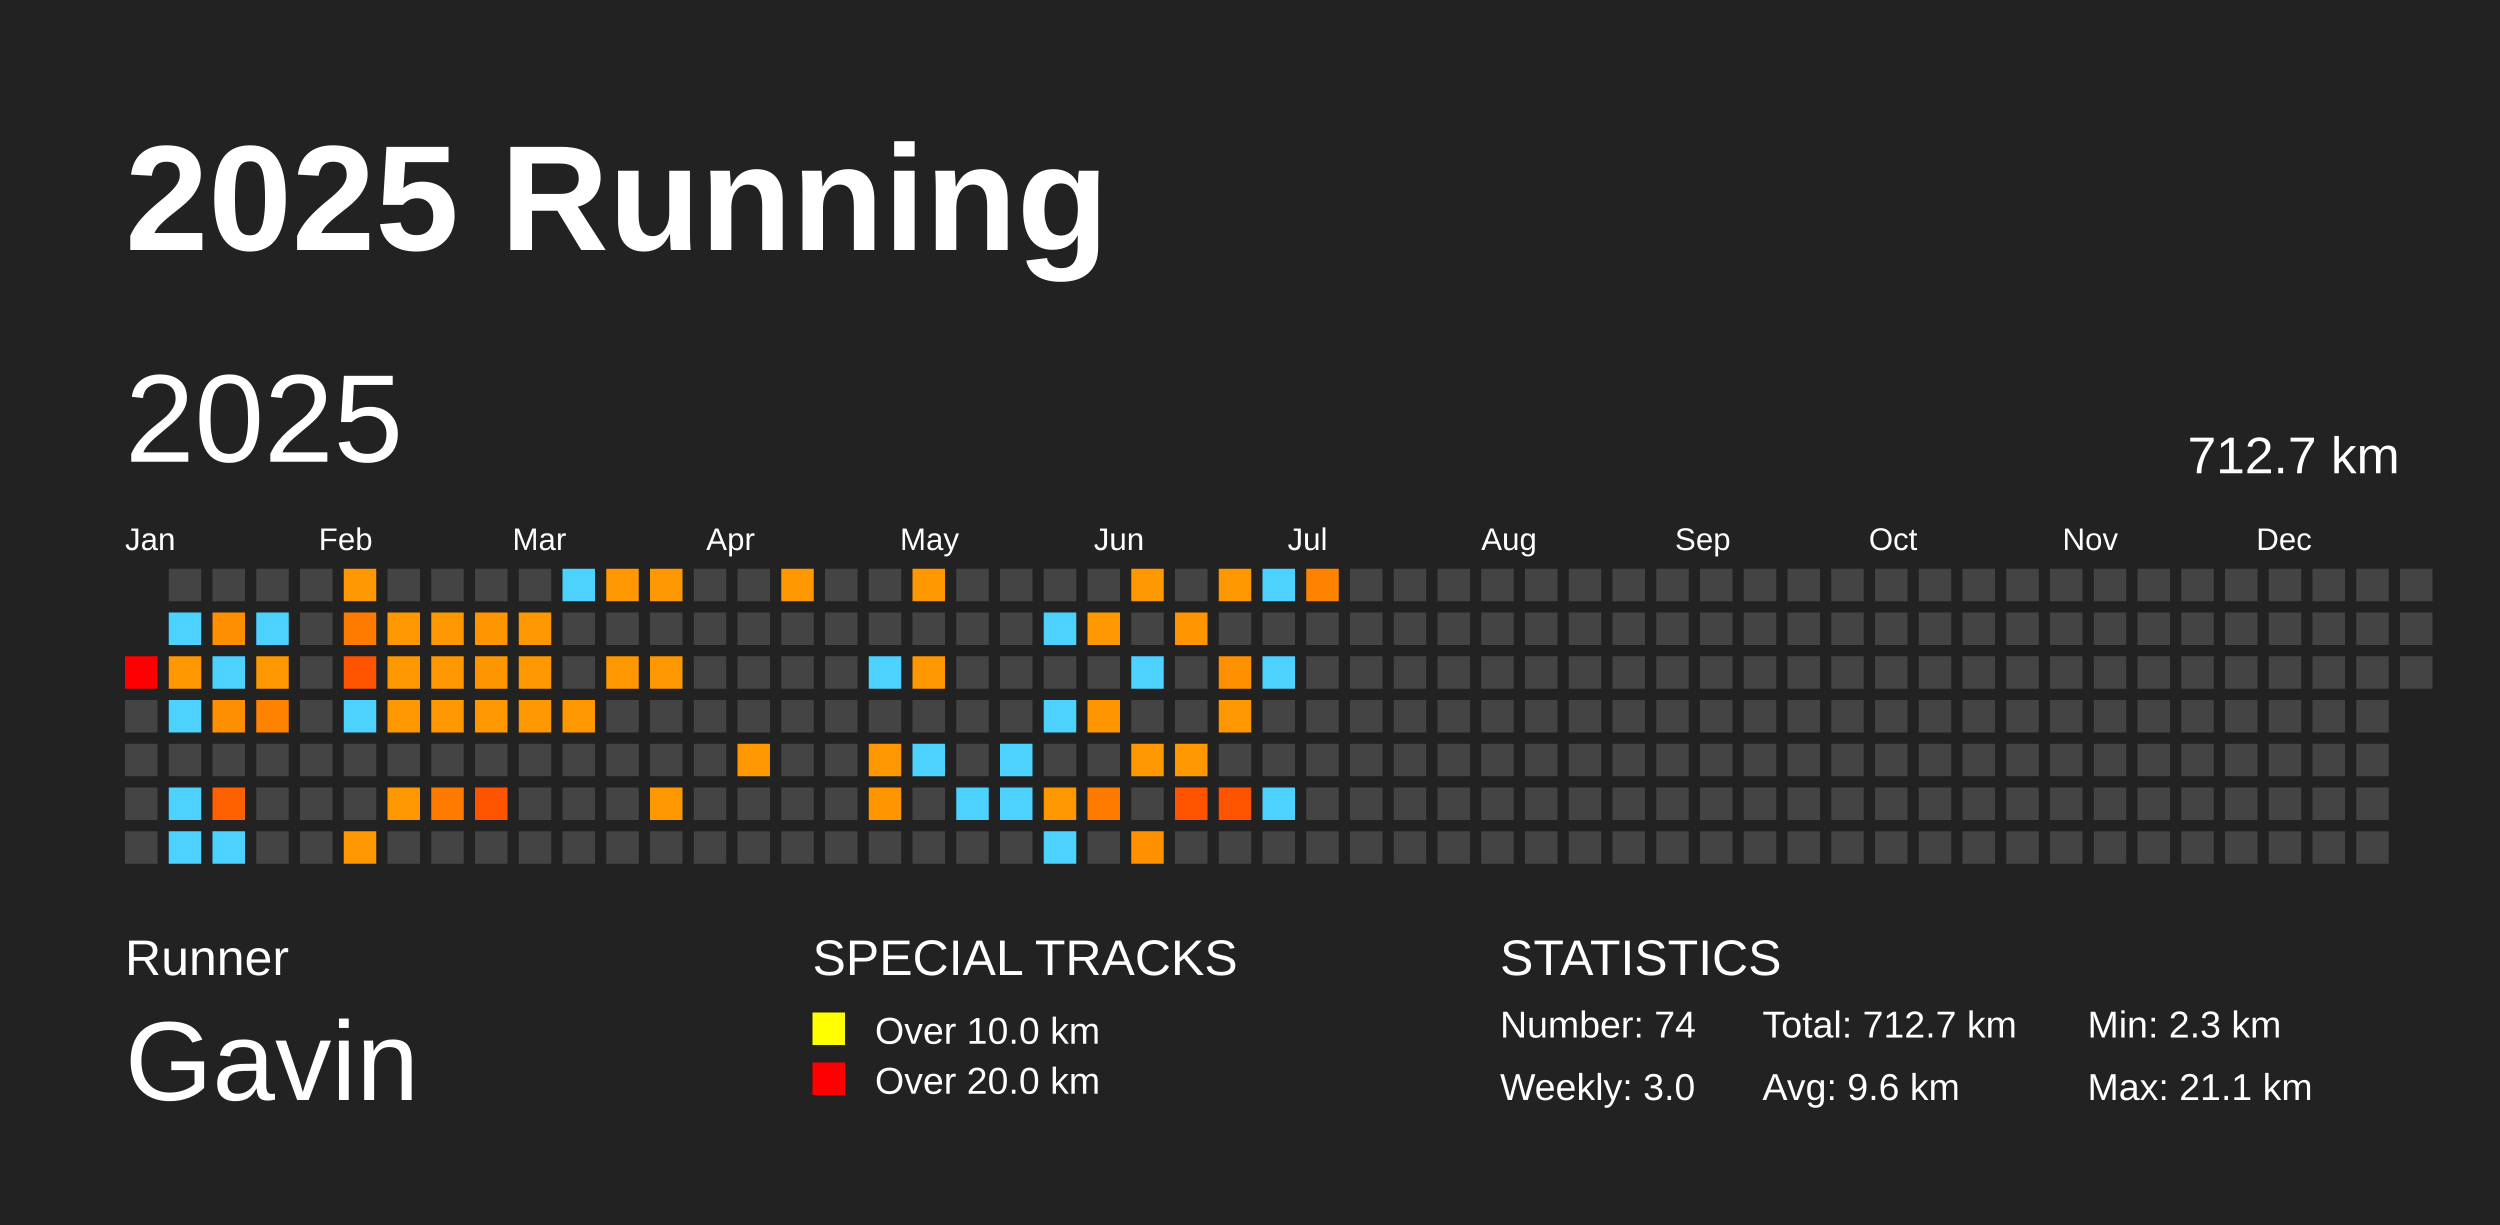
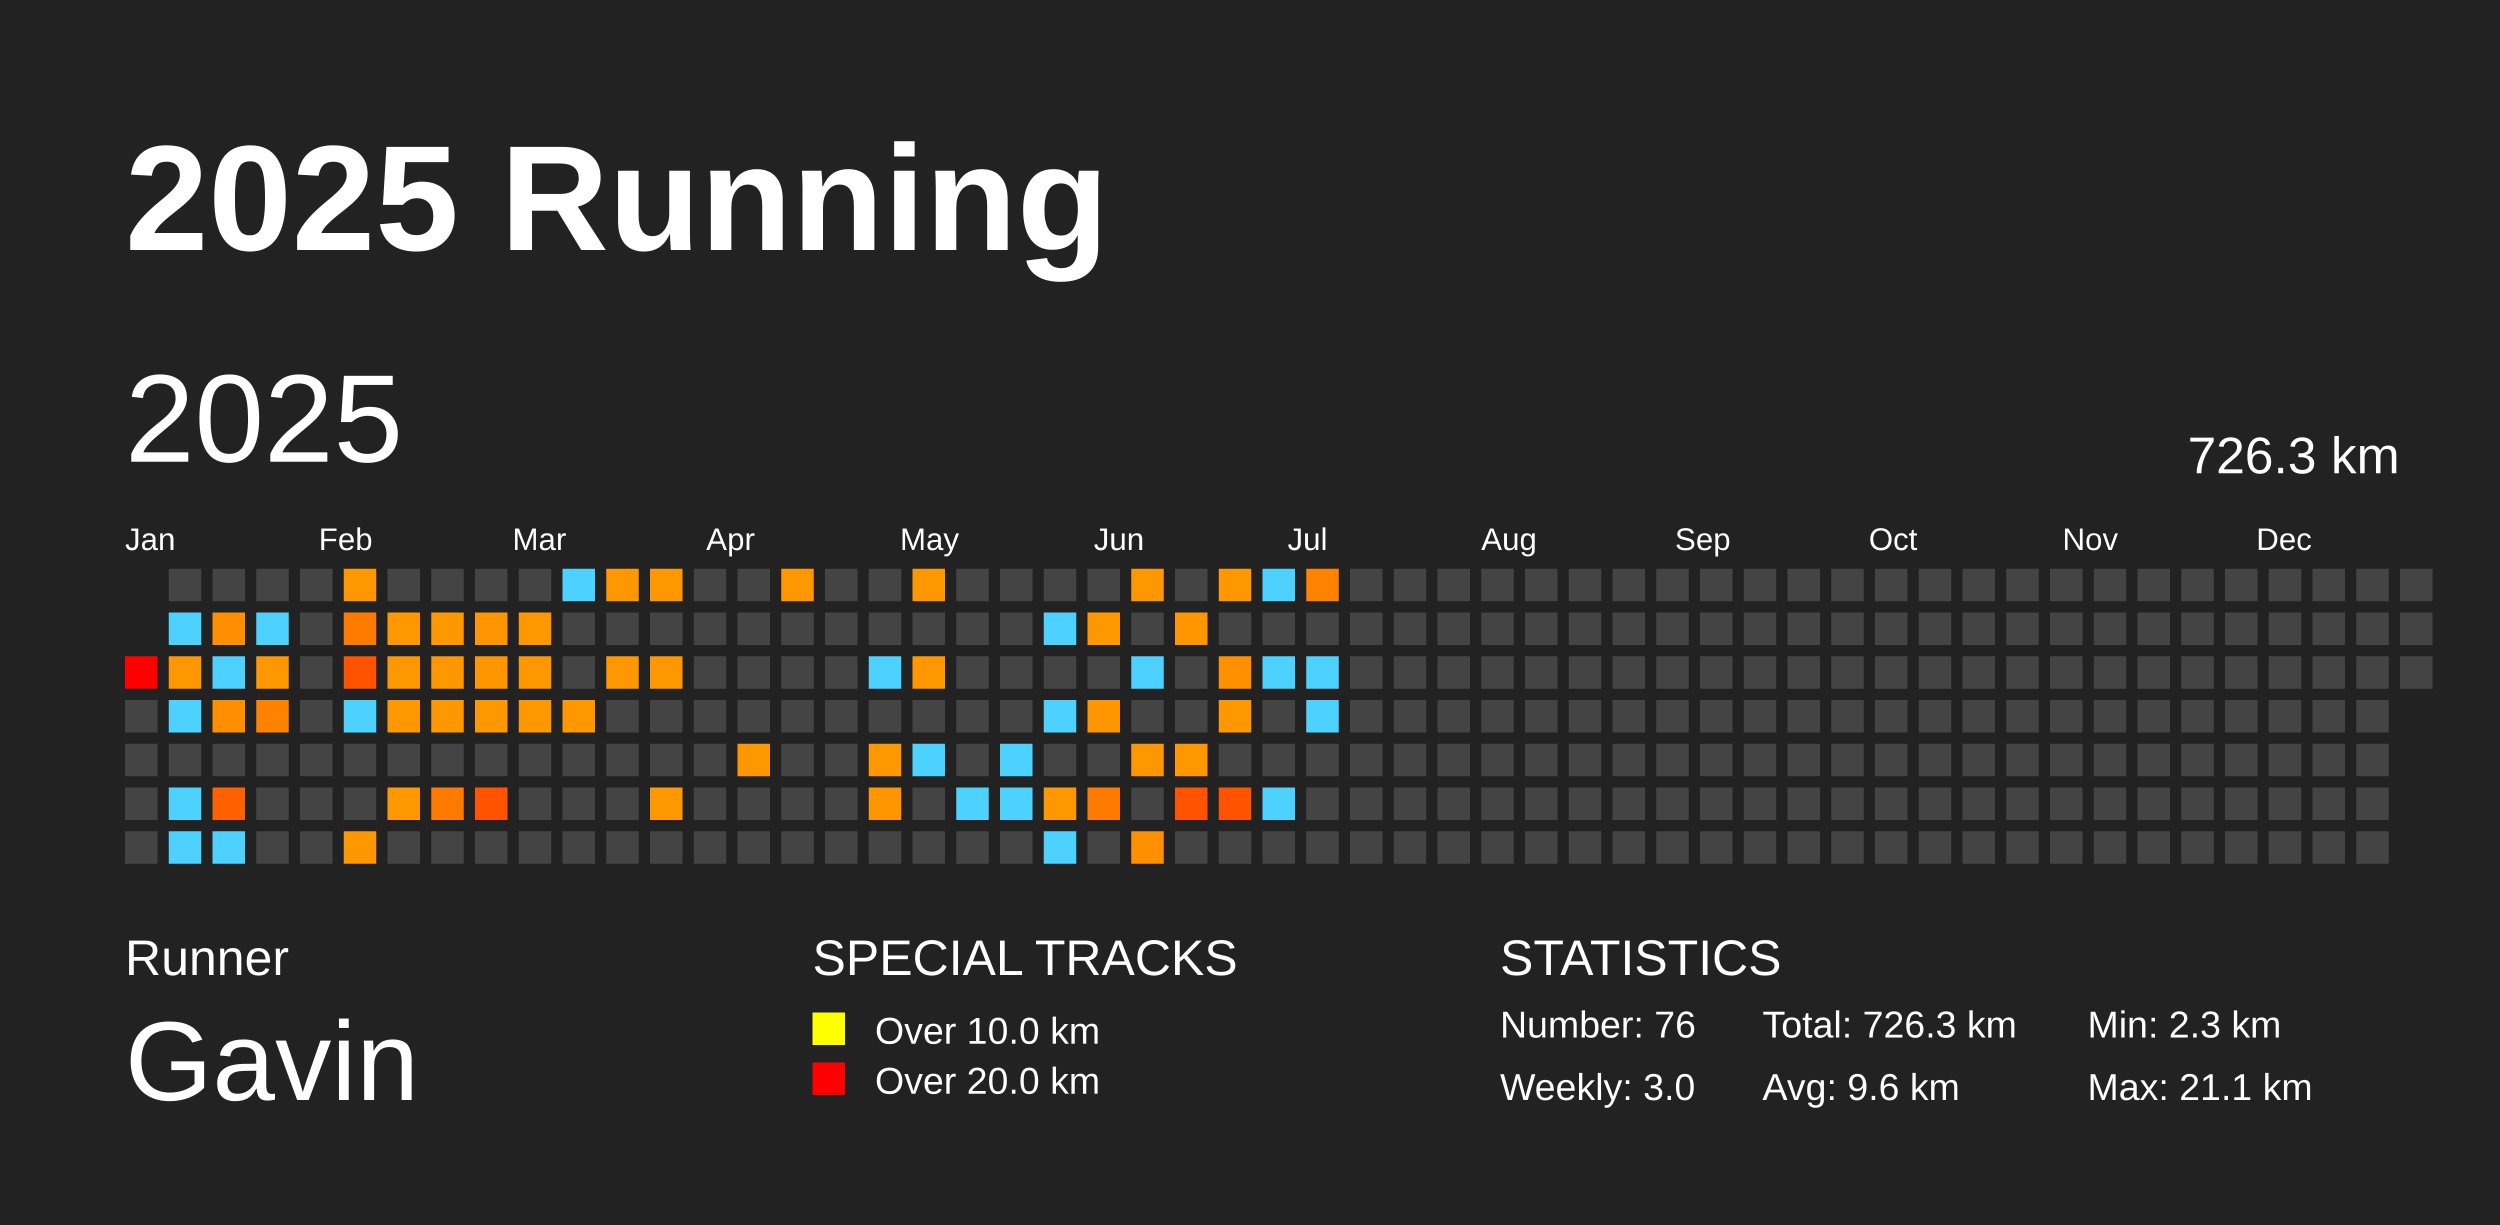
<svg xmlns="http://www.w3.org/2000/svg" baseProfile="full" height="98mm" version="1.1" viewBox="0,0,200,98" width="200mm">
  <defs />
  <rect fill="#222222" height="98" width="200" x="0" y="0" />
  <text fill="#FFFFFF" style="font-size:12px; font-family:Arial; font-weight:bold;" x="10" y="20">2025 Running</text>
  <text fill="#FFFFFF" style="font-size:4px; font-family:Arial" x="10" y="78">Runner</text>
  <text fill="#FFFFFF" style="font-size:9px; font-family:Arial" x="10" y="88">Gavin</text>
  <text fill="#FFFFFF" style="font-size:4px; font-family:Arial" x="65" y="78">SPECIAL TRACKS</text>
  <rect fill="yellow" height="2.6" width="2.6" x="65" y="81" />
  <text fill="#FFFFFF" style="font-size:3px; font-family:Arial" x="70" y="83.5">Over 10.0 km</text>
  <rect fill="red" height="2.6" width="2.6" x="65" y="85" />
  <text fill="#FFFFFF" style="font-size:3px; font-family:Arial" x="70" y="87.5">Over 20.0 km</text>
  <text fill="#FFFFFF" style="font-size:4px; font-family:Arial" x="120" y="78">STATISTICS</text>
-   <text fill="#FFFFFF" style="font-size:3px; font-family:Arial" x="120" y="83">Number: 74</text>
+   <text fill="#FFFFFF" style="font-size:3px; font-family:Arial" x="120" y="83">Number: 76</text>
  <text fill="#FFFFFF" style="font-size:3px; font-family:Arial" x="120" y="88">Weekly: 3.0</text>
-   <text fill="#FFFFFF" style="font-size:3px; font-family:Arial" x="141" y="83">Total: 712.7 km</text>
+   <text fill="#FFFFFF" style="font-size:3px; font-family:Arial" x="141" y="83">Total: 726.3 km</text>
  <text fill="#FFFFFF" style="font-size:3px; font-family:Arial" x="141" y="88">Avg: 9.6 km</text>
  <text fill="#FFFFFF" style="font-size:3px; font-family:Arial" x="167" y="83">Min: 2.3 km</text>
  <text fill="#FFFFFF" style="font-size:3px; font-family:Arial" x="167" y="88">Max: 21.1 km</text>
  <text dominant-baseline="hanging" fill="#FFFFFF" style="font-size:10.0px; font-family:Arial;" x="10" y="30">2025</text>
-   <text dominant-baseline="hanging" fill="#FFFFFF" style="font-size:4.125px; font-family:Arial;" x="175" y="35">712.7 km</text>
+   <text dominant-baseline="hanging" fill="#FFFFFF" style="font-size:4.125px; font-family:Arial;" x="175" y="35">726.3 km</text>
  <text fill="#FFFFFF" style="font-size:2.5px; font-family:Arial" x="10.0" y="44">Jan</text>
  <text fill="#FFFFFF" style="font-size:2.5px; font-family:Arial" x="25.5" y="44">Feb</text>
  <text fill="#FFFFFF" style="font-size:2.5px; font-family:Arial" x="41.0" y="44">Mar</text>
  <text fill="#FFFFFF" style="font-size:2.5px; font-family:Arial" x="56.5" y="44">Apr</text>
  <text fill="#FFFFFF" style="font-size:2.5px; font-family:Arial" x="72.0" y="44">May</text>
  <text fill="#FFFFFF" style="font-size:2.5px; font-family:Arial" x="87.5" y="44">Jun</text>
  <text fill="#FFFFFF" style="font-size:2.5px; font-family:Arial" x="103.0" y="44">Jul</text>
  <text fill="#FFFFFF" style="font-size:2.5px; font-family:Arial" x="118.5" y="44">Aug</text>
  <text fill="#FFFFFF" style="font-size:2.5px; font-family:Arial" x="134.0" y="44">Sep</text>
  <text fill="#FFFFFF" style="font-size:2.5px; font-family:Arial" x="149.5" y="44">Oct</text>
  <text fill="#FFFFFF" style="font-size:2.5px; font-family:Arial" x="165.0" y="44">Nov</text>
  <text fill="#FFFFFF" style="font-size:2.5px; font-family:Arial" x="180.5" y="44">Dec</text>
  <rect fill="red" height="2.6" width="2.6" x="10.0" y="52.5" />
  <rect fill="#444444" height="2.6" width="2.6" x="10.0" y="56.0" />
  <rect fill="#444444" height="2.6" width="2.6" x="10.0" y="59.5" />
  <rect fill="#444444" height="2.6" width="2.6" x="10.0" y="63.0" />
  <rect fill="#444444" height="2.6" width="2.6" x="10.0" y="66.5" />
  <rect fill="#444444" height="2.6" width="2.6" x="13.5" y="45.5" />
  <rect fill="#4dd2ff" height="2.6" width="2.6" x="13.5" y="49.0" />
  <rect fill="#ff9700" height="2.6" width="2.6" x="13.5" y="52.5" />
  <rect fill="#4dd2ff" height="2.6" width="2.6" x="13.5" y="56.0" />
  <rect fill="#444444" height="2.6" width="2.6" x="13.5" y="59.5" />
  <rect fill="#4dd2ff" height="2.6" width="2.6" x="13.5" y="63.0" />
  <rect fill="#4dd2ff" height="2.6" width="2.6" x="13.5" y="66.5" />
  <rect fill="#444444" height="2.6" width="2.6" x="17.0" y="45.5" />
  <rect fill="#ff8e00" height="2.6" width="2.6" x="17.0" y="49.0" />
  <rect fill="#4dd2ff" height="2.6" width="2.6" x="17.0" y="52.5" />
  <rect fill="#ff8f00" height="2.6" width="2.6" x="17.0" y="56.0" />
  <rect fill="#444444" height="2.6" width="2.6" x="17.0" y="59.5" />
  <rect fill="#ff6000" height="2.6" width="2.6" x="17.0" y="63.0" />
  <rect fill="#4dd2ff" height="2.6" width="2.6" x="17.0" y="66.5" />
  <rect fill="#444444" height="2.6" width="2.6" x="20.5" y="45.5" />
  <rect fill="#4dd2ff" height="2.6" width="2.6" x="20.5" y="49.0" />
  <rect fill="#ff9700" height="2.6" width="2.6" x="20.5" y="52.5" />
  <rect fill="#ff8200" height="2.6" width="2.6" x="20.5" y="56.0" />
  <rect fill="#444444" height="2.6" width="2.6" x="20.5" y="59.5" />
  <rect fill="#444444" height="2.6" width="2.6" x="20.5" y="63.0" />
  <rect fill="#444444" height="2.6" width="2.6" x="20.5" y="66.5" />
  <rect fill="#444444" height="2.6" width="2.6" x="24.0" y="45.5" />
  <rect fill="#444444" height="2.6" width="2.6" x="24.0" y="49.0" />
  <rect fill="#444444" height="2.6" width="2.6" x="24.0" y="52.5" />
  <rect fill="#444444" height="2.6" width="2.6" x="24.0" y="56.0" />
  <rect fill="#444444" height="2.6" width="2.6" x="24.0" y="59.5" />
  <rect fill="#444444" height="2.6" width="2.6" x="24.0" y="63.0" />
  <rect fill="#444444" height="2.6" width="2.6" x="24.0" y="66.5" />
  <rect fill="#ff9700" height="2.6" width="2.6" x="27.5" y="45.5" />
  <rect fill="#ff7b00" height="2.6" width="2.6" x="27.5" y="49.0" />
  <rect fill="#ff5300" height="2.6" width="2.6" x="27.5" y="52.5" />
  <rect fill="#4dd2ff" height="2.6" width="2.6" x="27.5" y="56.0" />
  <rect fill="#444444" height="2.6" width="2.6" x="27.5" y="59.5" />
  <rect fill="#444444" height="2.6" width="2.6" x="27.5" y="63.0" />
  <rect fill="#ff9700" height="2.6" width="2.6" x="27.5" y="66.5" />
  <rect fill="#444444" height="2.6" width="2.6" x="31.0" y="45.5" />
  <rect fill="#ff9700" height="2.6" width="2.6" x="31.0" y="49.0" />
  <rect fill="#ff9700" height="2.6" width="2.6" x="31.0" y="52.5" />
  <rect fill="#ff9700" height="2.6" width="2.6" x="31.0" y="56.0" />
  <rect fill="#444444" height="2.6" width="2.6" x="31.0" y="59.5" />
  <rect fill="#ff9700" height="2.6" width="2.6" x="31.0" y="63.0" />
  <rect fill="#444444" height="2.6" width="2.6" x="31.0" y="66.5" />
  <rect fill="#444444" height="2.6" width="2.6" x="34.5" y="45.5" />
  <rect fill="#ff9700" height="2.6" width="2.6" x="34.5" y="49.0" />
  <rect fill="#ff9700" height="2.6" width="2.6" x="34.5" y="52.5" />
  <rect fill="#ff9700" height="2.6" width="2.6" x="34.5" y="56.0" />
  <rect fill="#444444" height="2.6" width="2.6" x="34.5" y="59.5" />
  <rect fill="#ff7b00" height="2.6" width="2.6" x="34.5" y="63.0" />
  <rect fill="#444444" height="2.6" width="2.6" x="34.5" y="66.5" />
  <rect fill="#444444" height="2.6" width="2.6" x="38.0" y="45.5" />
  <rect fill="#ff9600" height="2.6" width="2.6" x="38.0" y="49.0" />
  <rect fill="#ff9600" height="2.6" width="2.6" x="38.0" y="52.5" />
  <rect fill="#ff9700" height="2.6" width="2.6" x="38.0" y="56.0" />
  <rect fill="#444444" height="2.6" width="2.6" x="38.0" y="59.5" />
  <rect fill="#ff5300" height="2.6" width="2.6" x="38.0" y="63.0" />
  <rect fill="#444444" height="2.6" width="2.6" x="38.0" y="66.5" />
  <rect fill="#444444" height="2.6" width="2.6" x="41.5" y="45.5" />
  <rect fill="#ff9700" height="2.6" width="2.6" x="41.5" y="49.0" />
  <rect fill="#ff9700" height="2.6" width="2.6" x="41.5" y="52.5" />
  <rect fill="#ff9700" height="2.6" width="2.6" x="41.5" y="56.0" />
  <rect fill="#444444" height="2.6" width="2.6" x="41.5" y="59.5" />
  <rect fill="#444444" height="2.6" width="2.6" x="41.5" y="63.0" />
  <rect fill="#444444" height="2.6" width="2.6" x="41.5" y="66.5" />
  <rect fill="#4dd2ff" height="2.6" width="2.6" x="45.0" y="45.5" />
  <rect fill="#444444" height="2.6" width="2.6" x="45.0" y="49.0" />
  <rect fill="#444444" height="2.6" width="2.6" x="45.0" y="52.5" />
  <rect fill="#ff9700" height="2.6" width="2.6" x="45.0" y="56.0" />
  <rect fill="#444444" height="2.6" width="2.6" x="45.0" y="59.5" />
  <rect fill="#444444" height="2.6" width="2.6" x="45.0" y="63.0" />
  <rect fill="#444444" height="2.6" width="2.6" x="45.0" y="66.5" />
  <rect fill="#ff9700" height="2.6" width="2.6" x="48.5" y="45.5" />
  <rect fill="#444444" height="2.6" width="2.6" x="48.5" y="49.0" />
  <rect fill="#ff9700" height="2.6" width="2.6" x="48.5" y="52.5" />
  <rect fill="#444444" height="2.6" width="2.6" x="48.5" y="56.0" />
  <rect fill="#444444" height="2.6" width="2.6" x="48.5" y="59.5" />
  <rect fill="#444444" height="2.6" width="2.6" x="48.5" y="63.0" />
  <rect fill="#444444" height="2.6" width="2.6" x="48.5" y="66.5" />
  <rect fill="#ff9700" height="2.6" width="2.6" x="52.0" y="45.5" />
  <rect fill="#444444" height="2.6" width="2.6" x="52.0" y="49.0" />
  <rect fill="#ff9700" height="2.6" width="2.6" x="52.0" y="52.5" />
  <rect fill="#444444" height="2.6" width="2.6" x="52.0" y="56.0" />
  <rect fill="#444444" height="2.6" width="2.6" x="52.0" y="59.5" />
  <rect fill="#ff9700" height="2.6" width="2.6" x="52.0" y="63.0" />
  <rect fill="#444444" height="2.6" width="2.6" x="52.0" y="66.5" />
  <rect fill="#444444" height="2.6" width="2.6" x="55.5" y="45.5" />
  <rect fill="#444444" height="2.6" width="2.6" x="55.5" y="49.0" />
  <rect fill="#444444" height="2.6" width="2.6" x="55.5" y="52.5" />
  <rect fill="#444444" height="2.6" width="2.6" x="55.5" y="56.0" />
  <rect fill="#444444" height="2.6" width="2.6" x="55.5" y="59.5" />
  <rect fill="#444444" height="2.6" width="2.6" x="55.5" y="63.0" />
  <rect fill="#444444" height="2.6" width="2.6" x="55.5" y="66.5" />
  <rect fill="#444444" height="2.6" width="2.6" x="59.0" y="45.5" />
  <rect fill="#444444" height="2.6" width="2.6" x="59.0" y="49.0" />
  <rect fill="#444444" height="2.6" width="2.6" x="59.0" y="52.5" />
  <rect fill="#444444" height="2.6" width="2.6" x="59.0" y="56.0" />
  <rect fill="#ff9700" height="2.6" width="2.6" x="59.0" y="59.5" />
  <rect fill="#444444" height="2.6" width="2.6" x="59.0" y="63.0" />
  <rect fill="#444444" height="2.6" width="2.6" x="59.0" y="66.5" />
  <rect fill="#ff9700" height="2.6" width="2.6" x="62.5" y="45.5" />
  <rect fill="#444444" height="2.6" width="2.6" x="62.5" y="49.0" />
  <rect fill="#444444" height="2.6" width="2.6" x="62.5" y="52.5" />
  <rect fill="#444444" height="2.6" width="2.6" x="62.5" y="56.0" />
  <rect fill="#444444" height="2.6" width="2.6" x="62.5" y="59.5" />
  <rect fill="#444444" height="2.6" width="2.6" x="62.5" y="63.0" />
  <rect fill="#444444" height="2.6" width="2.6" x="62.5" y="66.5" />
  <rect fill="#444444" height="2.6" width="2.6" x="66.0" y="45.5" />
  <rect fill="#444444" height="2.6" width="2.6" x="66.0" y="49.0" />
  <rect fill="#444444" height="2.6" width="2.6" x="66.0" y="52.5" />
  <rect fill="#444444" height="2.6" width="2.6" x="66.0" y="56.0" />
  <rect fill="#444444" height="2.6" width="2.6" x="66.0" y="59.5" />
  <rect fill="#444444" height="2.6" width="2.6" x="66.0" y="63.0" />
  <rect fill="#444444" height="2.6" width="2.6" x="66.0" y="66.5" />
  <rect fill="#444444" height="2.6" width="2.6" x="69.5" y="45.5" />
  <rect fill="#444444" height="2.6" width="2.6" x="69.5" y="49.0" />
  <rect fill="#4dd2ff" height="2.6" width="2.6" x="69.5" y="52.5" />
  <rect fill="#444444" height="2.6" width="2.6" x="69.5" y="56.0" />
  <rect fill="#ff9700" height="2.6" width="2.6" x="69.5" y="59.5" />
  <rect fill="#ff9600" height="2.6" width="2.6" x="69.5" y="63.0" />
  <rect fill="#444444" height="2.6" width="2.6" x="69.5" y="66.5" />
  <rect fill="#ff9700" height="2.6" width="2.6" x="73.0" y="45.5" />
  <rect fill="#444444" height="2.6" width="2.6" x="73.0" y="49.0" />
  <rect fill="#ff9700" height="2.6" width="2.6" x="73.0" y="52.5" />
  <rect fill="#444444" height="2.6" width="2.6" x="73.0" y="56.0" />
  <rect fill="#4dd2ff" height="2.6" width="2.6" x="73.0" y="59.5" />
  <rect fill="#444444" height="2.6" width="2.6" x="73.0" y="63.0" />
  <rect fill="#444444" height="2.6" width="2.6" x="73.0" y="66.5" />
  <rect fill="#444444" height="2.6" width="2.6" x="76.5" y="45.5" />
  <rect fill="#444444" height="2.6" width="2.6" x="76.5" y="49.0" />
  <rect fill="#444444" height="2.6" width="2.6" x="76.5" y="52.5" />
  <rect fill="#444444" height="2.6" width="2.6" x="76.5" y="56.0" />
  <rect fill="#444444" height="2.6" width="2.6" x="76.5" y="59.5" />
  <rect fill="#4dd2ff" height="2.6" width="2.6" x="76.5" y="63.0" />
  <rect fill="#444444" height="2.6" width="2.6" x="76.5" y="66.5" />
  <rect fill="#444444" height="2.6" width="2.6" x="80.0" y="45.5" />
  <rect fill="#444444" height="2.6" width="2.6" x="80.0" y="49.0" />
  <rect fill="#444444" height="2.6" width="2.6" x="80.0" y="52.5" />
  <rect fill="#444444" height="2.6" width="2.6" x="80.0" y="56.0" />
  <rect fill="#4dd2ff" height="2.6" width="2.6" x="80.0" y="59.5" />
  <rect fill="#4dd2ff" height="2.6" width="2.6" x="80.0" y="63.0" />
  <rect fill="#444444" height="2.6" width="2.6" x="80.0" y="66.5" />
  <rect fill="#444444" height="2.6" width="2.6" x="83.5" y="45.5" />
  <rect fill="#4dd2ff" height="2.6" width="2.6" x="83.5" y="49.0" />
  <rect fill="#444444" height="2.6" width="2.6" x="83.5" y="52.5" />
  <rect fill="#4dd2ff" height="2.6" width="2.6" x="83.5" y="56.0" />
  <rect fill="#444444" height="2.6" width="2.6" x="83.5" y="59.5" />
  <rect fill="#ff9700" height="2.6" width="2.6" x="83.5" y="63.0" />
  <rect fill="#4dd2ff" height="2.6" width="2.6" x="83.5" y="66.5" />
  <rect fill="#444444" height="2.6" width="2.6" x="87.0" y="45.5" />
  <rect fill="#ff9700" height="2.6" width="2.6" x="87.0" y="49.0" />
  <rect fill="#444444" height="2.6" width="2.6" x="87.0" y="52.5" />
  <rect fill="#ff9600" height="2.6" width="2.6" x="87.0" y="56.0" />
  <rect fill="#444444" height="2.6" width="2.6" x="87.0" y="59.5" />
  <rect fill="#ff7b00" height="2.6" width="2.6" x="87.0" y="63.0" />
  <rect fill="#444444" height="2.6" width="2.6" x="87.0" y="66.5" />
  <rect fill="#ff9700" height="2.6" width="2.6" x="90.5" y="45.5" />
  <rect fill="#444444" height="2.6" width="2.6" x="90.5" y="49.0" />
  <rect fill="#4dd2ff" height="2.6" width="2.6" x="90.5" y="52.5" />
  <rect fill="#444444" height="2.6" width="2.6" x="90.5" y="56.0" />
  <rect fill="#ff9700" height="2.6" width="2.6" x="90.5" y="59.5" />
  <rect fill="#444444" height="2.6" width="2.6" x="90.5" y="63.0" />
  <rect fill="#ff9000" height="2.6" width="2.6" x="90.5" y="66.5" />
  <rect fill="#444444" height="2.6" width="2.6" x="94.0" y="45.5" />
  <rect fill="#ff9600" height="2.6" width="2.6" x="94.0" y="49.0" />
  <rect fill="#444444" height="2.6" width="2.6" x="94.0" y="52.5" />
  <rect fill="#444444" height="2.6" width="2.6" x="94.0" y="56.0" />
  <rect fill="#ff9700" height="2.6" width="2.6" x="94.0" y="59.5" />
  <rect fill="#ff5300" height="2.6" width="2.6" x="94.0" y="63.0" />
  <rect fill="#444444" height="2.6" width="2.6" x="94.0" y="66.5" />
  <rect fill="#ff9700" height="2.6" width="2.6" x="97.5" y="45.5" />
  <rect fill="#444444" height="2.6" width="2.6" x="97.5" y="49.0" />
  <rect fill="#ff9000" height="2.6" width="2.6" x="97.5" y="52.5" />
  <rect fill="#ff9700" height="2.6" width="2.6" x="97.5" y="56.0" />
  <rect fill="#444444" height="2.6" width="2.6" x="97.5" y="59.5" />
  <rect fill="#ff5300" height="2.6" width="2.6" x="97.5" y="63.0" />
  <rect fill="#444444" height="2.6" width="2.6" x="97.5" y="66.5" />
  <rect fill="#4dd2ff" height="2.6" width="2.6" x="101.0" y="45.5" />
  <rect fill="#444444" height="2.6" width="2.6" x="101.0" y="49.0" />
  <rect fill="#4dd2ff" height="2.6" width="2.6" x="101.0" y="52.5" />
  <rect fill="#444444" height="2.6" width="2.6" x="101.0" y="56.0" />
  <rect fill="#444444" height="2.6" width="2.6" x="101.0" y="59.5" />
  <rect fill="#4dd2ff" height="2.6" width="2.6" x="101.0" y="63.0" />
  <rect fill="#444444" height="2.6" width="2.6" x="101.0" y="66.5" />
  <rect fill="#ff8300" height="2.6" width="2.6" x="104.5" y="45.5" />
  <rect fill="#444444" height="2.6" width="2.6" x="104.5" y="49.0" />
-   <rect fill="#444444" height="2.6" width="2.6" x="104.5" y="52.5" />
-   <rect fill="#444444" height="2.6" width="2.6" x="104.5" y="56.0" />
+   <rect fill="#4dd2ff" height="2.6" width="2.6" x="104.5" y="52.5" />
+   <rect fill="#4dd2ff" height="2.6" width="2.6" x="104.5" y="56.0" />
  <rect fill="#444444" height="2.6" width="2.6" x="104.5" y="59.5" />
  <rect fill="#444444" height="2.6" width="2.6" x="104.5" y="63.0" />
  <rect fill="#444444" height="2.6" width="2.6" x="104.5" y="66.5" />
  <rect fill="#444444" height="2.6" width="2.6" x="108.0" y="45.5" />
  <rect fill="#444444" height="2.6" width="2.6" x="108.0" y="49.0" />
  <rect fill="#444444" height="2.6" width="2.6" x="108.0" y="52.5" />
  <rect fill="#444444" height="2.6" width="2.6" x="108.0" y="56.0" />
  <rect fill="#444444" height="2.6" width="2.6" x="108.0" y="59.5" />
  <rect fill="#444444" height="2.6" width="2.6" x="108.0" y="63.0" />
  <rect fill="#444444" height="2.6" width="2.6" x="108.0" y="66.5" />
  <rect fill="#444444" height="2.6" width="2.6" x="111.5" y="45.5" />
  <rect fill="#444444" height="2.6" width="2.6" x="111.5" y="49.0" />
  <rect fill="#444444" height="2.6" width="2.6" x="111.5" y="52.5" />
  <rect fill="#444444" height="2.6" width="2.6" x="111.5" y="56.0" />
  <rect fill="#444444" height="2.6" width="2.6" x="111.5" y="59.5" />
  <rect fill="#444444" height="2.6" width="2.6" x="111.5" y="63.0" />
  <rect fill="#444444" height="2.6" width="2.6" x="111.5" y="66.5" />
  <rect fill="#444444" height="2.6" width="2.6" x="115.0" y="45.5" />
  <rect fill="#444444" height="2.6" width="2.6" x="115.0" y="49.0" />
  <rect fill="#444444" height="2.6" width="2.6" x="115.0" y="52.5" />
  <rect fill="#444444" height="2.6" width="2.6" x="115.0" y="56.0" />
  <rect fill="#444444" height="2.6" width="2.6" x="115.0" y="59.5" />
  <rect fill="#444444" height="2.6" width="2.6" x="115.0" y="63.0" />
  <rect fill="#444444" height="2.6" width="2.6" x="115.0" y="66.5" />
  <rect fill="#444444" height="2.6" width="2.6" x="118.5" y="45.5" />
  <rect fill="#444444" height="2.6" width="2.6" x="118.5" y="49.0" />
  <rect fill="#444444" height="2.6" width="2.6" x="118.5" y="52.5" />
  <rect fill="#444444" height="2.6" width="2.6" x="118.5" y="56.0" />
  <rect fill="#444444" height="2.6" width="2.6" x="118.5" y="59.5" />
  <rect fill="#444444" height="2.6" width="2.6" x="118.5" y="63.0" />
  <rect fill="#444444" height="2.6" width="2.6" x="118.5" y="66.5" />
  <rect fill="#444444" height="2.6" width="2.6" x="122.0" y="45.5" />
  <rect fill="#444444" height="2.6" width="2.6" x="122.0" y="49.0" />
  <rect fill="#444444" height="2.6" width="2.6" x="122.0" y="52.5" />
  <rect fill="#444444" height="2.6" width="2.6" x="122.0" y="56.0" />
  <rect fill="#444444" height="2.6" width="2.6" x="122.0" y="59.5" />
  <rect fill="#444444" height="2.6" width="2.6" x="122.0" y="63.0" />
  <rect fill="#444444" height="2.6" width="2.6" x="122.0" y="66.5" />
  <rect fill="#444444" height="2.6" width="2.6" x="125.5" y="45.5" />
  <rect fill="#444444" height="2.6" width="2.6" x="125.5" y="49.0" />
  <rect fill="#444444" height="2.6" width="2.6" x="125.5" y="52.5" />
  <rect fill="#444444" height="2.6" width="2.6" x="125.5" y="56.0" />
  <rect fill="#444444" height="2.6" width="2.6" x="125.5" y="59.5" />
  <rect fill="#444444" height="2.6" width="2.6" x="125.5" y="63.0" />
  <rect fill="#444444" height="2.6" width="2.6" x="125.5" y="66.5" />
  <rect fill="#444444" height="2.6" width="2.6" x="129.0" y="45.5" />
  <rect fill="#444444" height="2.6" width="2.6" x="129.0" y="49.0" />
  <rect fill="#444444" height="2.6" width="2.6" x="129.0" y="52.5" />
  <rect fill="#444444" height="2.6" width="2.6" x="129.0" y="56.0" />
  <rect fill="#444444" height="2.6" width="2.6" x="129.0" y="59.5" />
  <rect fill="#444444" height="2.6" width="2.6" x="129.0" y="63.0" />
  <rect fill="#444444" height="2.6" width="2.6" x="129.0" y="66.5" />
  <rect fill="#444444" height="2.6" width="2.6" x="132.5" y="45.5" />
  <rect fill="#444444" height="2.6" width="2.6" x="132.5" y="49.0" />
  <rect fill="#444444" height="2.6" width="2.6" x="132.5" y="52.5" />
  <rect fill="#444444" height="2.6" width="2.6" x="132.5" y="56.0" />
  <rect fill="#444444" height="2.6" width="2.6" x="132.5" y="59.5" />
  <rect fill="#444444" height="2.6" width="2.6" x="132.5" y="63.0" />
  <rect fill="#444444" height="2.6" width="2.6" x="132.5" y="66.5" />
  <rect fill="#444444" height="2.6" width="2.6" x="136.0" y="45.5" />
  <rect fill="#444444" height="2.6" width="2.6" x="136.0" y="49.0" />
  <rect fill="#444444" height="2.6" width="2.6" x="136.0" y="52.5" />
  <rect fill="#444444" height="2.6" width="2.6" x="136.0" y="56.0" />
  <rect fill="#444444" height="2.6" width="2.6" x="136.0" y="59.5" />
  <rect fill="#444444" height="2.6" width="2.6" x="136.0" y="63.0" />
  <rect fill="#444444" height="2.6" width="2.6" x="136.0" y="66.5" />
  <rect fill="#444444" height="2.6" width="2.6" x="139.5" y="45.5" />
  <rect fill="#444444" height="2.6" width="2.6" x="139.5" y="49.0" />
  <rect fill="#444444" height="2.6" width="2.6" x="139.5" y="52.5" />
  <rect fill="#444444" height="2.6" width="2.6" x="139.5" y="56.0" />
  <rect fill="#444444" height="2.6" width="2.6" x="139.5" y="59.5" />
  <rect fill="#444444" height="2.6" width="2.6" x="139.5" y="63.0" />
  <rect fill="#444444" height="2.6" width="2.6" x="139.5" y="66.5" />
  <rect fill="#444444" height="2.6" width="2.6" x="143.0" y="45.5" />
  <rect fill="#444444" height="2.6" width="2.6" x="143.0" y="49.0" />
  <rect fill="#444444" height="2.6" width="2.6" x="143.0" y="52.5" />
  <rect fill="#444444" height="2.6" width="2.6" x="143.0" y="56.0" />
  <rect fill="#444444" height="2.6" width="2.6" x="143.0" y="59.5" />
  <rect fill="#444444" height="2.6" width="2.6" x="143.0" y="63.0" />
  <rect fill="#444444" height="2.6" width="2.6" x="143.0" y="66.5" />
  <rect fill="#444444" height="2.6" width="2.6" x="146.5" y="45.5" />
  <rect fill="#444444" height="2.6" width="2.6" x="146.5" y="49.0" />
  <rect fill="#444444" height="2.6" width="2.6" x="146.5" y="52.5" />
  <rect fill="#444444" height="2.6" width="2.6" x="146.5" y="56.0" />
  <rect fill="#444444" height="2.6" width="2.6" x="146.5" y="59.5" />
  <rect fill="#444444" height="2.6" width="2.6" x="146.5" y="63.0" />
  <rect fill="#444444" height="2.6" width="2.6" x="146.5" y="66.5" />
  <rect fill="#444444" height="2.6" width="2.6" x="150.0" y="45.5" />
  <rect fill="#444444" height="2.6" width="2.6" x="150.0" y="49.0" />
  <rect fill="#444444" height="2.6" width="2.6" x="150.0" y="52.5" />
  <rect fill="#444444" height="2.6" width="2.6" x="150.0" y="56.0" />
  <rect fill="#444444" height="2.6" width="2.6" x="150.0" y="59.5" />
  <rect fill="#444444" height="2.6" width="2.6" x="150.0" y="63.0" />
  <rect fill="#444444" height="2.6" width="2.6" x="150.0" y="66.5" />
  <rect fill="#444444" height="2.6" width="2.6" x="153.5" y="45.5" />
  <rect fill="#444444" height="2.6" width="2.6" x="153.5" y="49.0" />
  <rect fill="#444444" height="2.6" width="2.6" x="153.5" y="52.5" />
  <rect fill="#444444" height="2.6" width="2.6" x="153.5" y="56.0" />
  <rect fill="#444444" height="2.6" width="2.6" x="153.5" y="59.5" />
  <rect fill="#444444" height="2.6" width="2.6" x="153.5" y="63.0" />
  <rect fill="#444444" height="2.6" width="2.6" x="153.5" y="66.5" />
  <rect fill="#444444" height="2.6" width="2.6" x="157.0" y="45.5" />
  <rect fill="#444444" height="2.6" width="2.6" x="157.0" y="49.0" />
  <rect fill="#444444" height="2.6" width="2.6" x="157.0" y="52.5" />
  <rect fill="#444444" height="2.6" width="2.6" x="157.0" y="56.0" />
  <rect fill="#444444" height="2.6" width="2.6" x="157.0" y="59.5" />
  <rect fill="#444444" height="2.6" width="2.6" x="157.0" y="63.0" />
  <rect fill="#444444" height="2.6" width="2.6" x="157.0" y="66.5" />
  <rect fill="#444444" height="2.6" width="2.6" x="160.5" y="45.5" />
  <rect fill="#444444" height="2.6" width="2.6" x="160.5" y="49.0" />
  <rect fill="#444444" height="2.6" width="2.6" x="160.5" y="52.5" />
  <rect fill="#444444" height="2.6" width="2.6" x="160.5" y="56.0" />
  <rect fill="#444444" height="2.6" width="2.6" x="160.5" y="59.5" />
  <rect fill="#444444" height="2.6" width="2.6" x="160.5" y="63.0" />
  <rect fill="#444444" height="2.6" width="2.6" x="160.5" y="66.5" />
  <rect fill="#444444" height="2.6" width="2.6" x="164.0" y="45.5" />
  <rect fill="#444444" height="2.6" width="2.6" x="164.0" y="49.0" />
  <rect fill="#444444" height="2.6" width="2.6" x="164.0" y="52.5" />
  <rect fill="#444444" height="2.6" width="2.6" x="164.0" y="56.0" />
  <rect fill="#444444" height="2.6" width="2.6" x="164.0" y="59.5" />
  <rect fill="#444444" height="2.6" width="2.6" x="164.0" y="63.0" />
  <rect fill="#444444" height="2.6" width="2.6" x="164.0" y="66.5" />
  <rect fill="#444444" height="2.6" width="2.6" x="167.5" y="45.5" />
  <rect fill="#444444" height="2.6" width="2.6" x="167.5" y="49.0" />
  <rect fill="#444444" height="2.6" width="2.6" x="167.5" y="52.5" />
  <rect fill="#444444" height="2.6" width="2.6" x="167.5" y="56.0" />
  <rect fill="#444444" height="2.6" width="2.6" x="167.5" y="59.5" />
  <rect fill="#444444" height="2.6" width="2.6" x="167.5" y="63.0" />
  <rect fill="#444444" height="2.6" width="2.6" x="167.5" y="66.5" />
  <rect fill="#444444" height="2.6" width="2.6" x="171.0" y="45.5" />
  <rect fill="#444444" height="2.6" width="2.6" x="171.0" y="49.0" />
  <rect fill="#444444" height="2.6" width="2.6" x="171.0" y="52.5" />
  <rect fill="#444444" height="2.6" width="2.6" x="171.0" y="56.0" />
  <rect fill="#444444" height="2.6" width="2.6" x="171.0" y="59.5" />
  <rect fill="#444444" height="2.6" width="2.6" x="171.0" y="63.0" />
  <rect fill="#444444" height="2.6" width="2.6" x="171.0" y="66.5" />
  <rect fill="#444444" height="2.6" width="2.6" x="174.5" y="45.5" />
  <rect fill="#444444" height="2.6" width="2.6" x="174.5" y="49.0" />
  <rect fill="#444444" height="2.6" width="2.6" x="174.5" y="52.5" />
  <rect fill="#444444" height="2.6" width="2.6" x="174.5" y="56.0" />
  <rect fill="#444444" height="2.6" width="2.6" x="174.5" y="59.5" />
  <rect fill="#444444" height="2.6" width="2.6" x="174.5" y="63.0" />
  <rect fill="#444444" height="2.6" width="2.6" x="174.5" y="66.5" />
  <rect fill="#444444" height="2.6" width="2.6" x="178.0" y="45.5" />
  <rect fill="#444444" height="2.6" width="2.6" x="178.0" y="49.0" />
  <rect fill="#444444" height="2.6" width="2.6" x="178.0" y="52.5" />
  <rect fill="#444444" height="2.6" width="2.6" x="178.0" y="56.0" />
  <rect fill="#444444" height="2.6" width="2.6" x="178.0" y="59.5" />
  <rect fill="#444444" height="2.6" width="2.6" x="178.0" y="63.0" />
  <rect fill="#444444" height="2.6" width="2.6" x="178.0" y="66.5" />
  <rect fill="#444444" height="2.6" width="2.6" x="181.5" y="45.5" />
  <rect fill="#444444" height="2.6" width="2.6" x="181.5" y="49.0" />
  <rect fill="#444444" height="2.6" width="2.6" x="181.5" y="52.5" />
  <rect fill="#444444" height="2.6" width="2.6" x="181.5" y="56.0" />
  <rect fill="#444444" height="2.6" width="2.6" x="181.5" y="59.5" />
  <rect fill="#444444" height="2.6" width="2.6" x="181.5" y="63.0" />
  <rect fill="#444444" height="2.6" width="2.6" x="181.5" y="66.5" />
  <rect fill="#444444" height="2.6" width="2.6" x="185.0" y="45.5" />
  <rect fill="#444444" height="2.6" width="2.6" x="185.0" y="49.0" />
  <rect fill="#444444" height="2.6" width="2.6" x="185.0" y="52.5" />
  <rect fill="#444444" height="2.6" width="2.6" x="185.0" y="56.0" />
  <rect fill="#444444" height="2.6" width="2.6" x="185.0" y="59.5" />
  <rect fill="#444444" height="2.6" width="2.6" x="185.0" y="63.0" />
  <rect fill="#444444" height="2.6" width="2.6" x="185.0" y="66.5" />
  <rect fill="#444444" height="2.6" width="2.6" x="188.5" y="45.5" />
  <rect fill="#444444" height="2.6" width="2.6" x="188.5" y="49.0" />
  <rect fill="#444444" height="2.6" width="2.6" x="188.5" y="52.5" />
  <rect fill="#444444" height="2.6" width="2.6" x="188.5" y="56.0" />
  <rect fill="#444444" height="2.6" width="2.6" x="188.5" y="59.5" />
  <rect fill="#444444" height="2.6" width="2.6" x="188.5" y="63.0" />
  <rect fill="#444444" height="2.6" width="2.6" x="188.5" y="66.5" />
  <rect fill="#444444" height="2.6" width="2.6" x="192.0" y="45.5" />
  <rect fill="#444444" height="2.6" width="2.6" x="192.0" y="49.0" />
  <rect fill="#444444" height="2.6" width="2.6" x="192.0" y="52.5" />
</svg>
